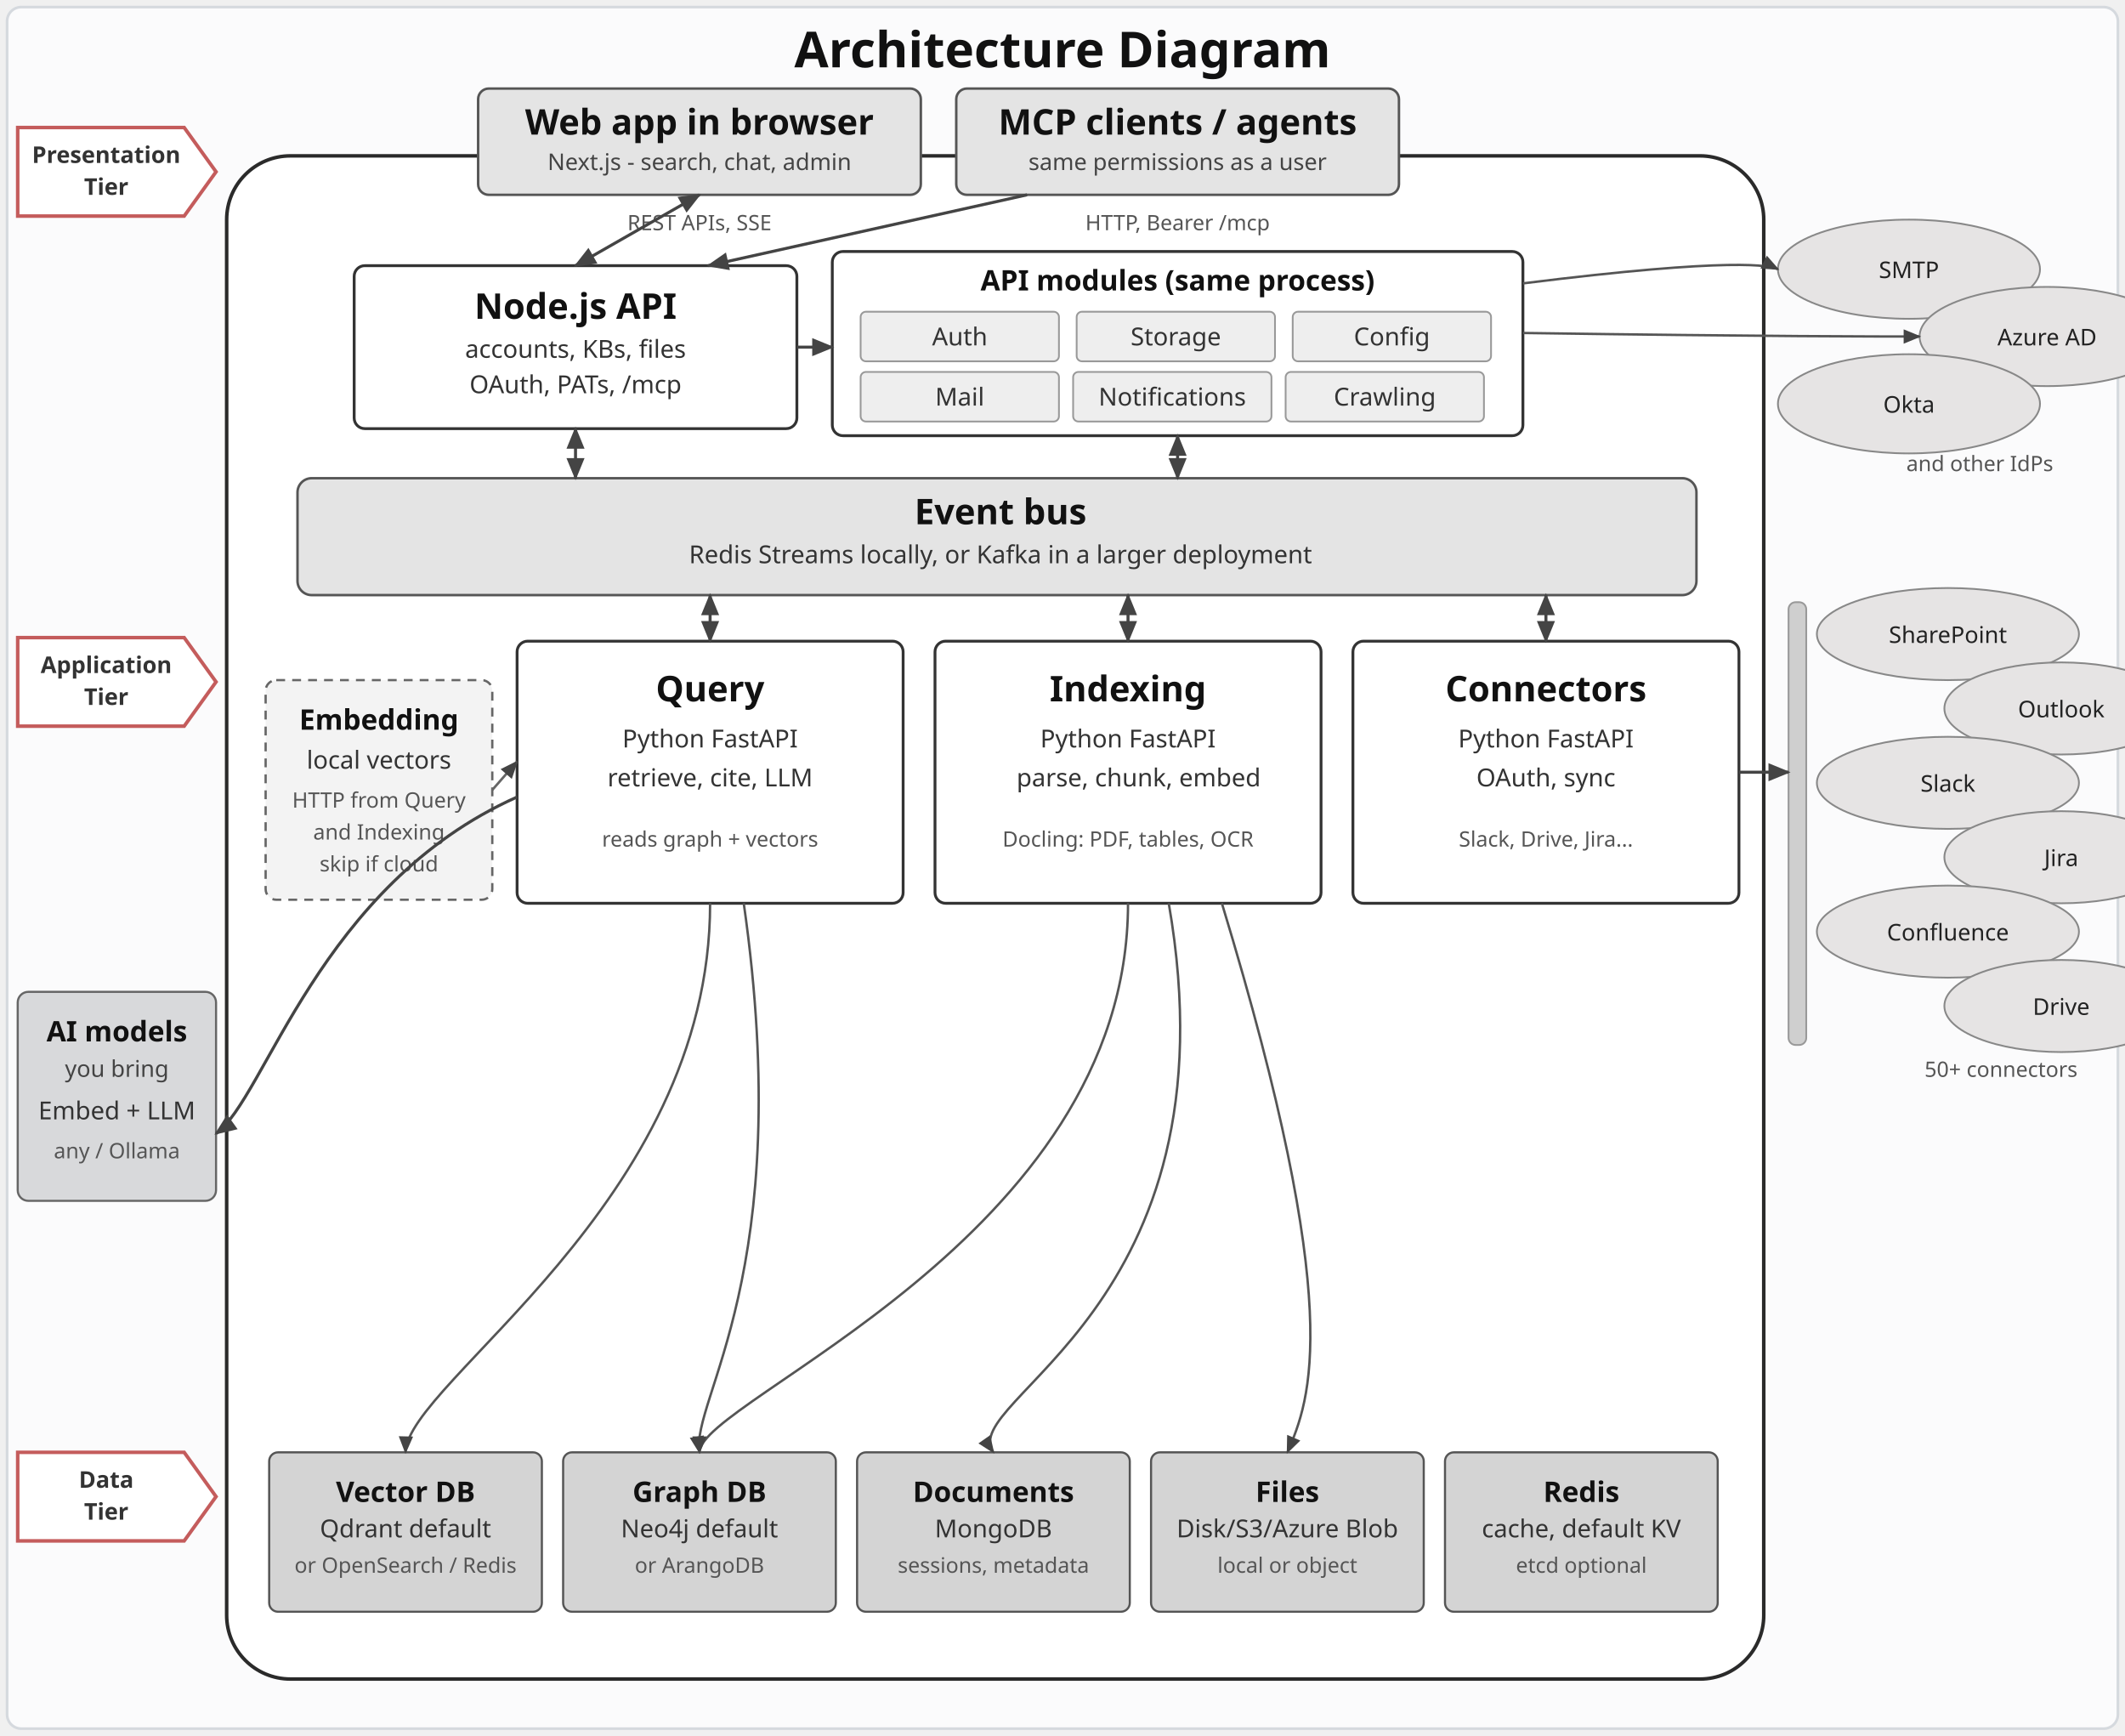
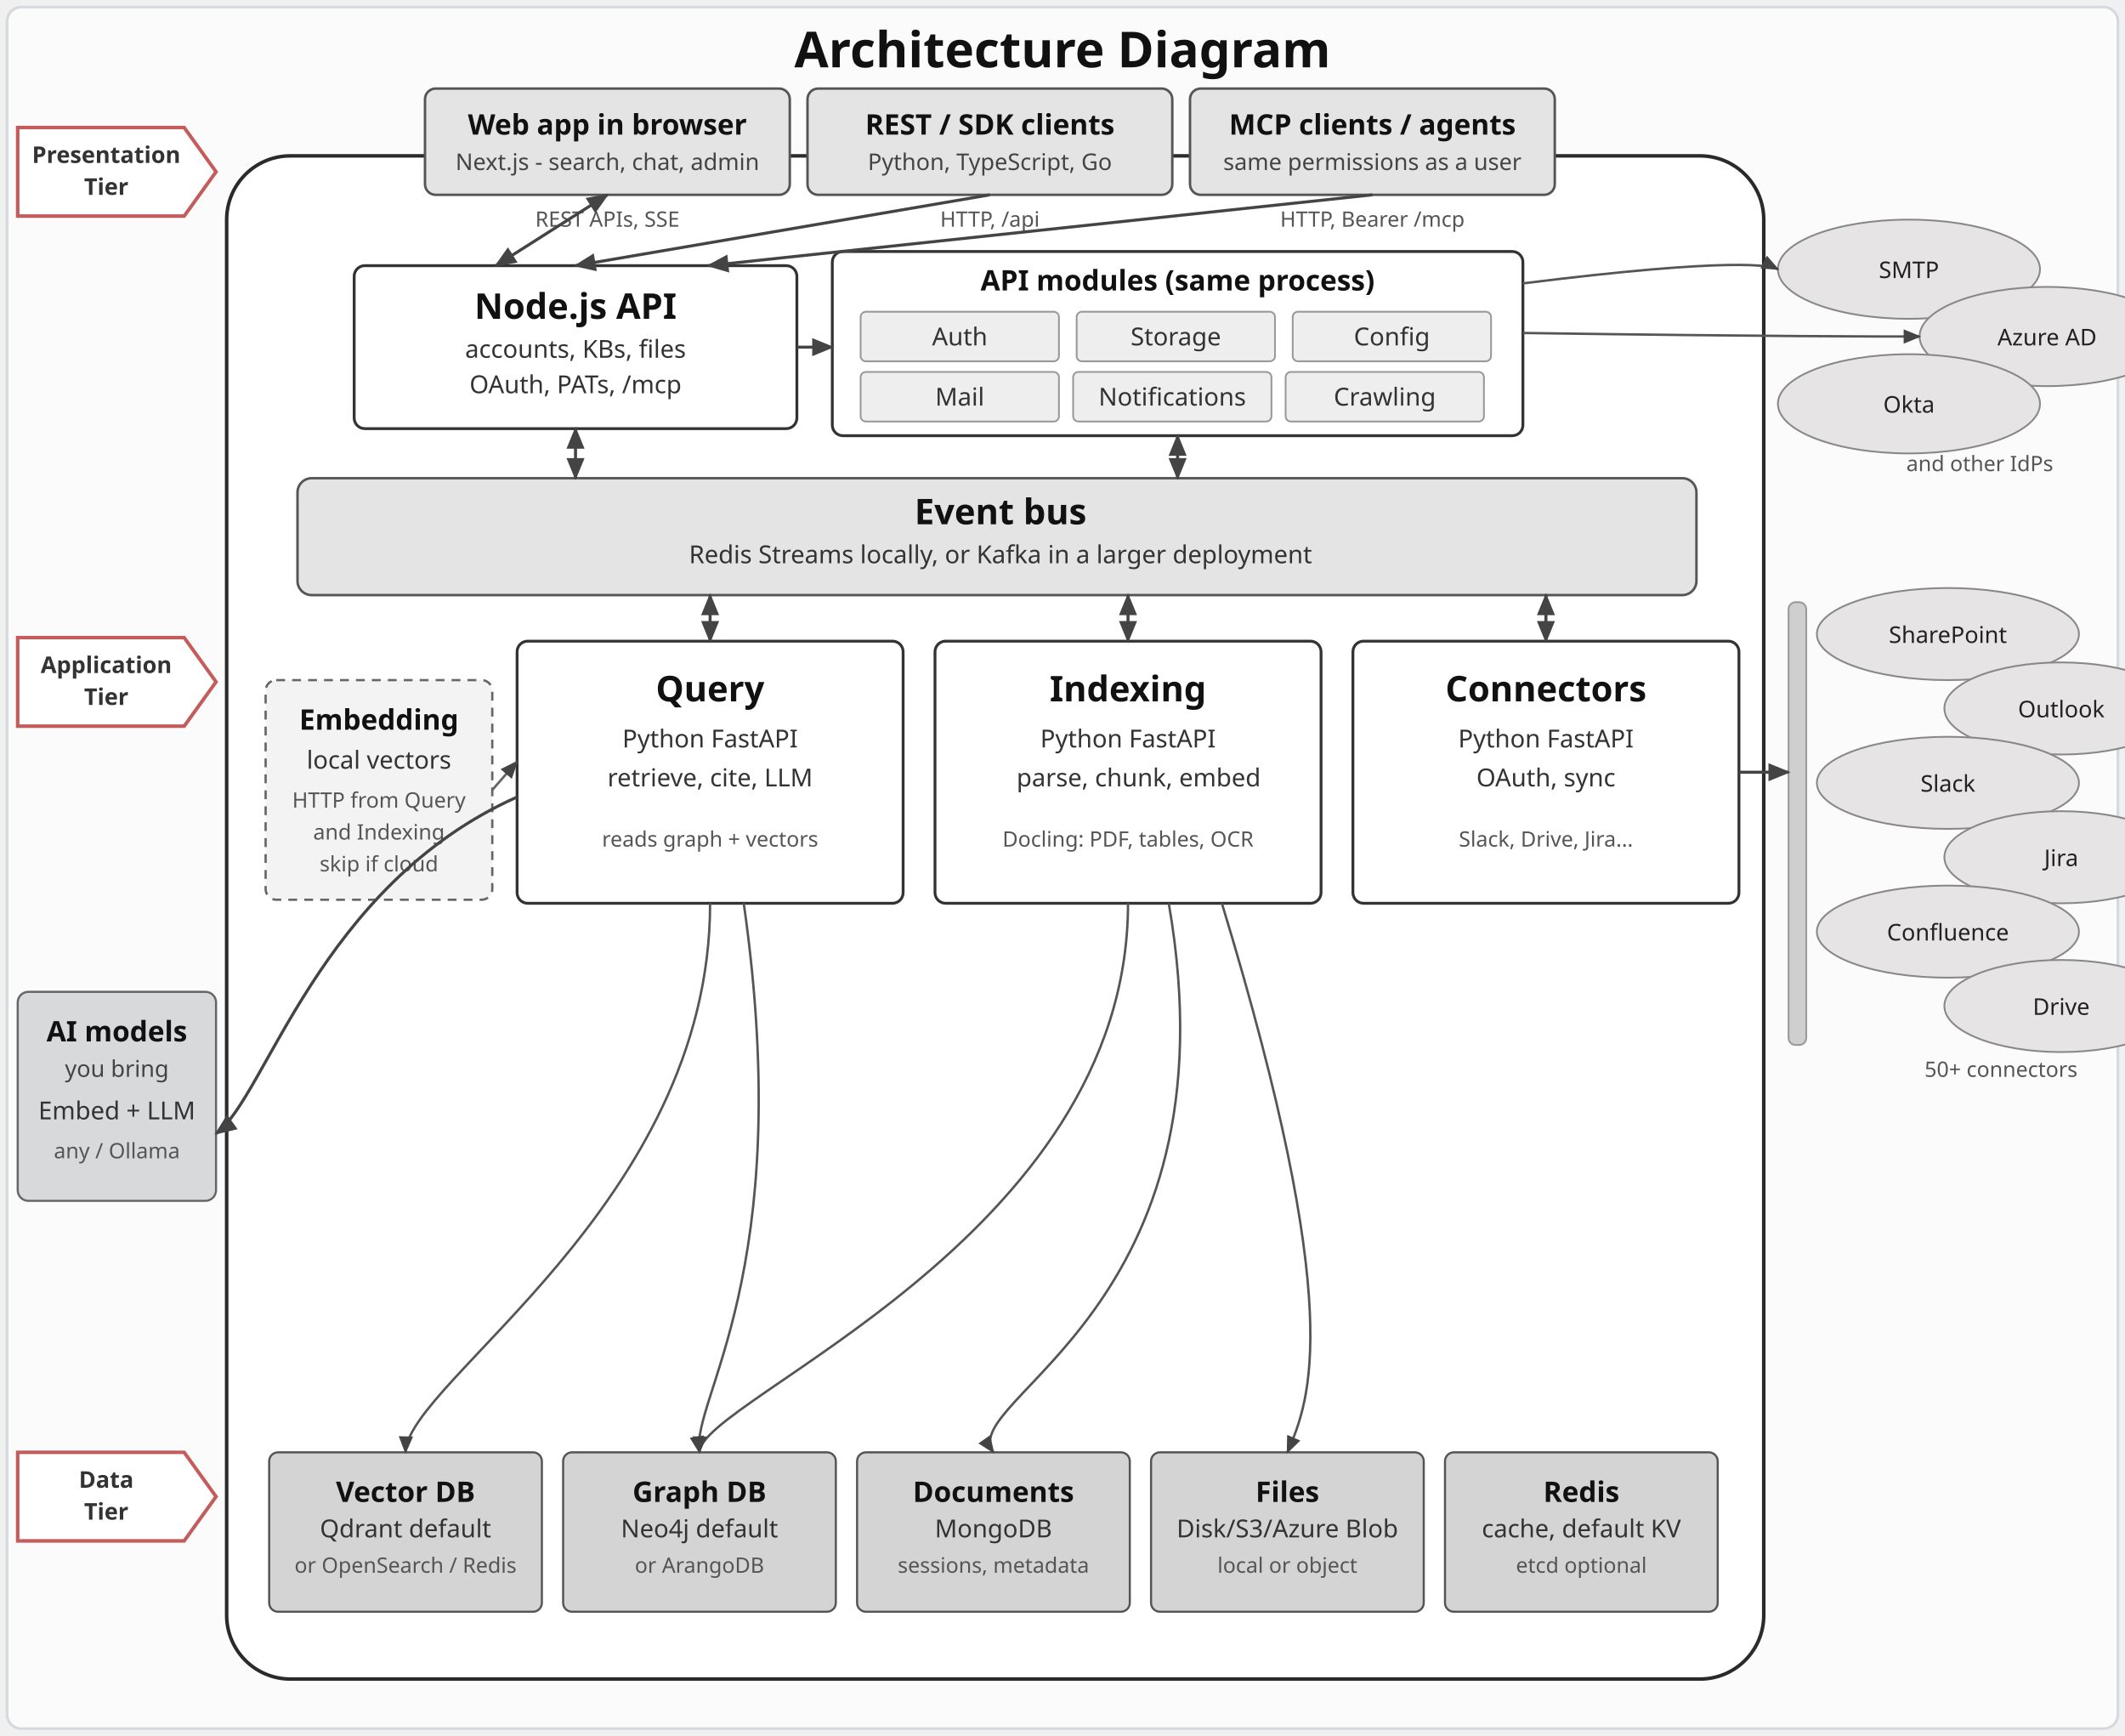
<svg xmlns="http://www.w3.org/2000/svg" viewBox="0 0 1200 980" width="1200" height="980" role="img" aria-labelledby="title desc">
  <defs>
    <marker id="arrow" viewBox="0 0 12 12" refX="10" refY="6" markerWidth="8" markerHeight="9" orient="auto">
      <path d="M0 1.5 L11 6 L0 10.5 Z" fill="#444" />
    </marker>
    <marker id="arrow-rev" viewBox="0 0 12 12" refX="2" refY="6" markerWidth="8" markerHeight="9" orient="auto">
      <path d="M12 1.5 L1 6 L12 10.5 Z" fill="#444" />
    </marker>
    <style>
      .title { font: 700 28px ui-sans-serif, system-ui, sans-serif; fill: #111; }
      .tier { font: 700 13px ui-sans-serif, system-ui, sans-serif; fill: #333; }
      .h { font: 700 20px ui-sans-serif, system-ui, sans-serif; fill: #111; }
      .h2 { font: 700 16px ui-sans-serif, system-ui, sans-serif; fill: #111; }
      .s { font: 14px ui-sans-serif, system-ui, sans-serif; fill: #333; }
      .s2 { font: 13px ui-sans-serif, system-ui, sans-serif; fill: #444; }
      .tiny { font: 12px ui-sans-serif, system-ui, sans-serif; fill: #555; }
      .ext { font: 13px ui-sans-serif, system-ui, sans-serif; fill: #222; }
    </style>
  </defs>
  <rect x="4" y="4" width="1192" height="972" rx="8" fill="#fbfbfc" stroke="#d5d9de" stroke-width="1.5" />
  <text x="600" y="38" text-anchor="middle" class="title">Architecture Diagram</text>
  <polygon points="10,72 104,72 122,97.0 104,122 10,122" fill="#fff" stroke="#c45c5c" stroke-width="2" />
  <text x="60" y="92" text-anchor="middle" class="tier">Presentation</text>
  <text x="60" y="110" text-anchor="middle" class="tier">Tier</text>
  <polygon points="10,360 104,360 122,385.0 104,410 10,410" fill="#fff" stroke="#c45c5c" stroke-width="2" />
  <text x="60" y="380" text-anchor="middle" class="tier">Application</text>
  <text x="60" y="398" text-anchor="middle" class="tier">Tier</text>
  <polygon points="10,820 104,820 122,845.0 104,870 10,870" fill="#fff" stroke="#c45c5c" stroke-width="2" />
  <text x="60" y="840" text-anchor="middle" class="tier">Data</text>
  <text x="60" y="858" text-anchor="middle" class="tier">Tier</text>
  <rect x="10" y="560" width="112" height="118" rx="6" fill="#d8d9db" stroke="#666" stroke-width="1.2" />
  <text x="66" y="588" text-anchor="middle" class="h2">AI models</text>
  <text x="66" y="608" text-anchor="middle" class="s2">you bring</text>
  <text x="66" y="632" text-anchor="middle" class="s">Embed + LLM</text>
  <text x="66" y="654" text-anchor="middle" class="tiny">any / Ollama</text>
  <rect x="128" y="88" width="868" height="860" rx="36" fill="#fff" stroke="#2a2a2a" stroke-width="2" />
-   <rect x="270" y="50" width="250" height="60" rx="6" fill="#e4e4e4" stroke="#555" stroke-width="1.4" />
-   <text x="395" y="76" text-anchor="middle" class="h">Web app in browser</text>
-   <text x="395" y="96" text-anchor="middle" class="s2">Next.js - search, chat, admin</text>
-   <rect x="540" y="50" width="250" height="60" rx="6" fill="#e4e4e4" stroke="#555" stroke-width="1.4" />
-   <text x="665" y="76" text-anchor="middle" class="h">MCP clients / agents</text>
-   <text x="665" y="96" text-anchor="middle" class="s2">same permissions as a user</text>
-   <text x="395" y="130" text-anchor="middle" class="tiny">REST APIs, SSE</text>
-   <text x="665" y="130" text-anchor="middle" class="tiny">HTTP, Bearer /mcp</text>
+   <rect x="240" y="50" width="206" height="60" rx="6" fill="#e4e4e4" stroke="#555" stroke-width="1.4" />
+   <text x="343" y="76" text-anchor="middle" class="h2">Web app in browser</text>
+   <text x="343" y="96" text-anchor="middle" class="s2">Next.js - search, chat, admin</text>
+   <rect x="456" y="50" width="206" height="60" rx="6" fill="#e4e4e4" stroke="#555" stroke-width="1.4" />
+   <text x="559" y="76" text-anchor="middle" class="h2">REST / SDK clients</text>
+   <text x="559" y="96" text-anchor="middle" class="s2">Python, TypeScript, Go</text>
+   <rect x="672" y="50" width="206" height="60" rx="6" fill="#e4e4e4" stroke="#555" stroke-width="1.4" />
+   <text x="775" y="76" text-anchor="middle" class="h2">MCP clients / agents</text>
+   <text x="775" y="96" text-anchor="middle" class="s2">same permissions as a user</text>
+   <text x="343" y="128" text-anchor="middle" class="tiny">REST APIs, SSE</text>
+   <text x="559" y="128" text-anchor="middle" class="tiny">HTTP, /api</text>
+   <text x="775" y="128" text-anchor="middle" class="tiny">HTTP, Bearer /mcp</text>
  <rect x="200" y="150" width="250" height="92" rx="6" fill="#fff" stroke="#333" stroke-width="1.6" />
  <text x="325" y="180" text-anchor="middle" class="h">Node.js API</text>
  <text x="325" y="202" text-anchor="middle" class="s">accounts, KBs, files</text>
  <text x="325" y="222" text-anchor="middle" class="s">OAuth, PATs, /mcp</text>
  <rect x="470" y="142" width="390" height="104" rx="6" fill="#fff" stroke="#333" stroke-width="1.6" />
  <text x="665" y="164" text-anchor="middle" class="h2">API modules (same process)</text>
  <rect x="486" y="176" width="112" height="28" rx="3" fill="#eee" stroke="#999" stroke-width="1" />
  <text x="542" y="195" text-anchor="middle" class="s">Auth</text>
  <rect x="608" y="176" width="112" height="28" rx="3" fill="#eee" stroke="#999" stroke-width="1" />
  <text x="664" y="195" text-anchor="middle" class="s">Storage</text>
  <rect x="730" y="176" width="112" height="28" rx="3" fill="#eee" stroke="#999" stroke-width="1" />
  <text x="786" y="195" text-anchor="middle" class="s">Config</text>
  <rect x="486" y="210" width="112" height="28" rx="3" fill="#eee" stroke="#999" stroke-width="1" />
  <text x="542" y="229" text-anchor="middle" class="s">Mail</text>
  <rect x="606" y="210" width="112" height="28" rx="3" fill="#eee" stroke="#999" stroke-width="1" />
  <text x="662" y="229" text-anchor="middle" class="s">Notifications</text>
  <rect x="726" y="210" width="112" height="28" rx="3" fill="#eee" stroke="#999" stroke-width="1" />
  <text x="782" y="229" text-anchor="middle" class="s">Crawling</text>
  <rect x="168" y="270" width="790" height="66" rx="8" fill="#e4e4e4" stroke="#555" stroke-width="1.4" />
  <text x="565" y="296" text-anchor="middle" class="h">Event bus</text>
  <text x="565" y="318" text-anchor="middle" class="s">Redis Streams locally, or Kafka in a larger deployment</text>
  <rect x="150" y="384" width="128" height="124" rx="6" fill="#f3f3f3" stroke="#666" stroke-width="1.3" stroke-dasharray="5 4" />
  <text x="214" y="412" text-anchor="middle" class="h2">Embedding</text>
  <text x="214" y="434" text-anchor="middle" class="s">local vectors</text>
  <text x="214" y="456" text-anchor="middle" class="tiny">HTTP from Query</text>
  <text x="214" y="474" text-anchor="middle" class="tiny">and Indexing</text>
  <text x="214" y="492" text-anchor="middle" class="tiny">skip if cloud</text>
  <rect x="292" y="362" width="218" height="148" rx="6" fill="#fff" stroke="#333" stroke-width="1.6" />
  <text x="401" y="396" text-anchor="middle" class="h">Query</text>
  <text x="401" y="422" text-anchor="middle" class="s">Python FastAPI</text>
  <text x="401" y="444" text-anchor="middle" class="s">retrieve, cite, LLM</text>
  <text x="401" y="478" text-anchor="middle" class="tiny">reads graph + vectors</text>
  <rect x="528" y="362" width="218" height="148" rx="6" fill="#fff" stroke="#333" stroke-width="1.6" />
  <text x="637" y="396" text-anchor="middle" class="h">Indexing</text>
  <text x="637" y="422" text-anchor="middle" class="s">Python FastAPI</text>
  <text x="643" y="444" text-anchor="middle" class="s">parse, chunk, embed</text>
  <text x="637" y="478" text-anchor="middle" class="tiny">Docling: PDF, tables, OCR</text>
  <rect x="764" y="362" width="218" height="148" rx="6" fill="#fff" stroke="#333" stroke-width="1.6" />
  <text x="873" y="396" text-anchor="middle" class="h">Connectors</text>
  <text x="873" y="422" text-anchor="middle" class="s">Python FastAPI</text>
  <text x="873" y="444" text-anchor="middle" class="s">OAuth, sync</text>
  <text x="873" y="478" text-anchor="middle" class="tiny">Slack, Drive, Jira...</text>
  <rect x="152" y="820" width="154" height="90" rx="5" fill="#d4d4d4" stroke="#555" stroke-width="1.2" />
  <text x="229" y="848" text-anchor="middle" class="h2">Vector DB</text>
  <text x="229" y="868" text-anchor="middle" class="s">Qdrant default</text>
  <text x="229" y="888" text-anchor="middle" class="tiny">or OpenSearch / Redis</text>
  <rect x="318" y="820" width="154" height="90" rx="5" fill="#d4d4d4" stroke="#555" stroke-width="1.2" />
  <text x="395" y="848" text-anchor="middle" class="h2">Graph DB</text>
  <text x="395" y="868" text-anchor="middle" class="s">Neo4j default</text>
  <text x="395" y="888" text-anchor="middle" class="tiny">or ArangoDB</text>
  <rect x="484" y="820" width="154" height="90" rx="5" fill="#d4d4d4" stroke="#555" stroke-width="1.2" />
  <text x="561" y="848" text-anchor="middle" class="h2">Documents</text>
  <text x="561" y="868" text-anchor="middle" class="s">MongoDB</text>
  <text x="561" y="888" text-anchor="middle" class="tiny">sessions, metadata</text>
  <rect x="650" y="820" width="154" height="90" rx="5" fill="#d4d4d4" stroke="#555" stroke-width="1.2" />
  <text x="727" y="848" text-anchor="middle" class="h2">Files</text>
  <text x="727" y="868" text-anchor="middle" class="s">Disk/S3/Azure Blob</text>
  <text x="727" y="888" text-anchor="middle" class="tiny">local or object</text>
  <rect x="816" y="820" width="154" height="90" rx="5" fill="#d4d4d4" stroke="#555" stroke-width="1.2" />
  <text x="893" y="848" text-anchor="middle" class="h2">Redis</text>
  <text x="893" y="868" text-anchor="middle" class="s">cache, default KV</text>
  <text x="893" y="888" text-anchor="middle" class="tiny">etcd optional</text>
  <ellipse cx="1078" cy="152" rx="74" ry="28" fill="#e6e4e4" stroke="#888" />
  <text x="1078" y="157" text-anchor="middle" class="ext">SMTP</text>
  <ellipse cx="1156" cy="190" rx="72" ry="28" fill="#e6e4e4" stroke="#888" />
  <text x="1156" y="195" text-anchor="middle" class="ext">Azure AD</text>
  <ellipse cx="1078" cy="228" rx="74" ry="28" fill="#e6e4e4" stroke="#888" />
  <text x="1078" y="233" text-anchor="middle" class="ext">Okta</text>
  <text x="1118" y="266" text-anchor="middle" class="tiny">and other IdPs</text>
  <rect x="1010" y="340" width="10" height="250" rx="4" fill="#cfcfcf" stroke="#999" stroke-width="1" />
  <ellipse cx="1100" cy="358" rx="74" ry="26" fill="#e6e4e4" stroke="#888" />
  <text x="1100" y="363" text-anchor="middle" class="ext">SharePoint</text>
  <ellipse cx="1164" cy="400" rx="66" ry="26" fill="#e6e4e4" stroke="#888" />
  <text x="1164" y="405" text-anchor="middle" class="ext">Outlook</text>
  <ellipse cx="1100" cy="442" rx="74" ry="26" fill="#e6e4e4" stroke="#888" />
  <text x="1100" y="447" text-anchor="middle" class="ext">Slack</text>
  <ellipse cx="1164" cy="484" rx="66" ry="26" fill="#e6e4e4" stroke="#888" />
  <text x="1164" y="489" text-anchor="middle" class="ext">Jira</text>
  <ellipse cx="1100" cy="526" rx="74" ry="26" fill="#e6e4e4" stroke="#888" />
  <text x="1100" y="531" text-anchor="middle" class="ext">Confluence</text>
  <ellipse cx="1164" cy="568" rx="66" ry="26" fill="#e6e4e4" stroke="#888" />
  <text x="1164" y="573" text-anchor="middle" class="ext">Drive</text>
  <text x="1130" y="608" text-anchor="middle" class="tiny">50+ connectors</text>
-   <line x1="395" y1="110" x2="325" y2="150" stroke="#444" stroke-width="1.7" marker-start="url(#arrow-rev)" marker-end="url(#arrow)" />
-   <line x1="580" y1="110" x2="400" y2="150" stroke="#444" stroke-width="1.7" marker-end="url(#arrow)" />
+   <line x1="343" y1="110" x2="280" y2="150" stroke="#444" stroke-width="1.7" marker-start="url(#arrow-rev)" marker-end="url(#arrow)" />
+   <line x1="559" y1="110" x2="325" y2="150" stroke="#444" stroke-width="1.7" marker-end="url(#arrow)" />
+   <line x1="775" y1="110" x2="400" y2="150" stroke="#444" stroke-width="1.7" marker-end="url(#arrow)" />
  <line x1="450" y1="196" x2="470" y2="196" stroke="#444" stroke-width="1.7" marker-end="url(#arrow)" />
  <line x1="325" y1="242" x2="325" y2="270" stroke="#444" stroke-width="1.7" marker-start="url(#arrow-rev)" marker-end="url(#arrow)" />
  <line x1="665" y1="246" x2="665" y2="270" stroke="#444" stroke-width="1.7" marker-start="url(#arrow-rev)" marker-end="url(#arrow)" />
  <line x1="401" y1="336" x2="401" y2="362" stroke="#444" stroke-width="1.7" marker-start="url(#arrow-rev)" marker-end="url(#arrow)" />
  <line x1="637" y1="336" x2="637" y2="362" stroke="#444" stroke-width="1.7" marker-start="url(#arrow-rev)" marker-end="url(#arrow)" />
  <line x1="873" y1="336" x2="873" y2="362" stroke="#444" stroke-width="1.7" marker-start="url(#arrow-rev)" marker-end="url(#arrow)" />
  <line x1="278" y1="446" x2="292" y2="430" stroke="#666" stroke-width="1.4" marker-end="url(#arrow)" />
  <path d="M292 450 C 180 500, 150 620, 122 640" fill="none" stroke="#444" stroke-width="1.7" marker-end="url(#arrow)" />
  <path d="M401 510 C 401 680, 230 780, 229 820" fill="none" stroke="#555" stroke-width="1.35" marker-end="url(#arrow)" />
  <path d="M420 510 C 450 720, 390 790, 395 820" fill="none" stroke="#555" stroke-width="1.35" marker-end="url(#arrow)" />
  <path d="M637 510 C 637 700, 395 790, 395 820" fill="none" stroke="#555" stroke-width="1.35" marker-end="url(#arrow)" />
  <path d="M660 510 C 700 740, 540 790, 561 820" fill="none" stroke="#555" stroke-width="1.35" marker-end="url(#arrow)" />
  <path d="M690 510 C 760 740, 740 790, 727 820" fill="none" stroke="#555" stroke-width="1.35" marker-end="url(#arrow)" />
  <path d="M860 160 C 980 145, 1000 150, 1004 152" fill="none" stroke="#555" stroke-width="1.35" marker-end="url(#arrow)" />
  <path d="M860 188 C 1000 190, 1060 190, 1084 190" fill="none" stroke="#555" stroke-width="1.35" marker-end="url(#arrow)" />
  <path d="M982 436 C 996 436, 1000 436, 1010 436" fill="none" stroke="#444" stroke-width="1.7" marker-end="url(#arrow)" />
</svg>
